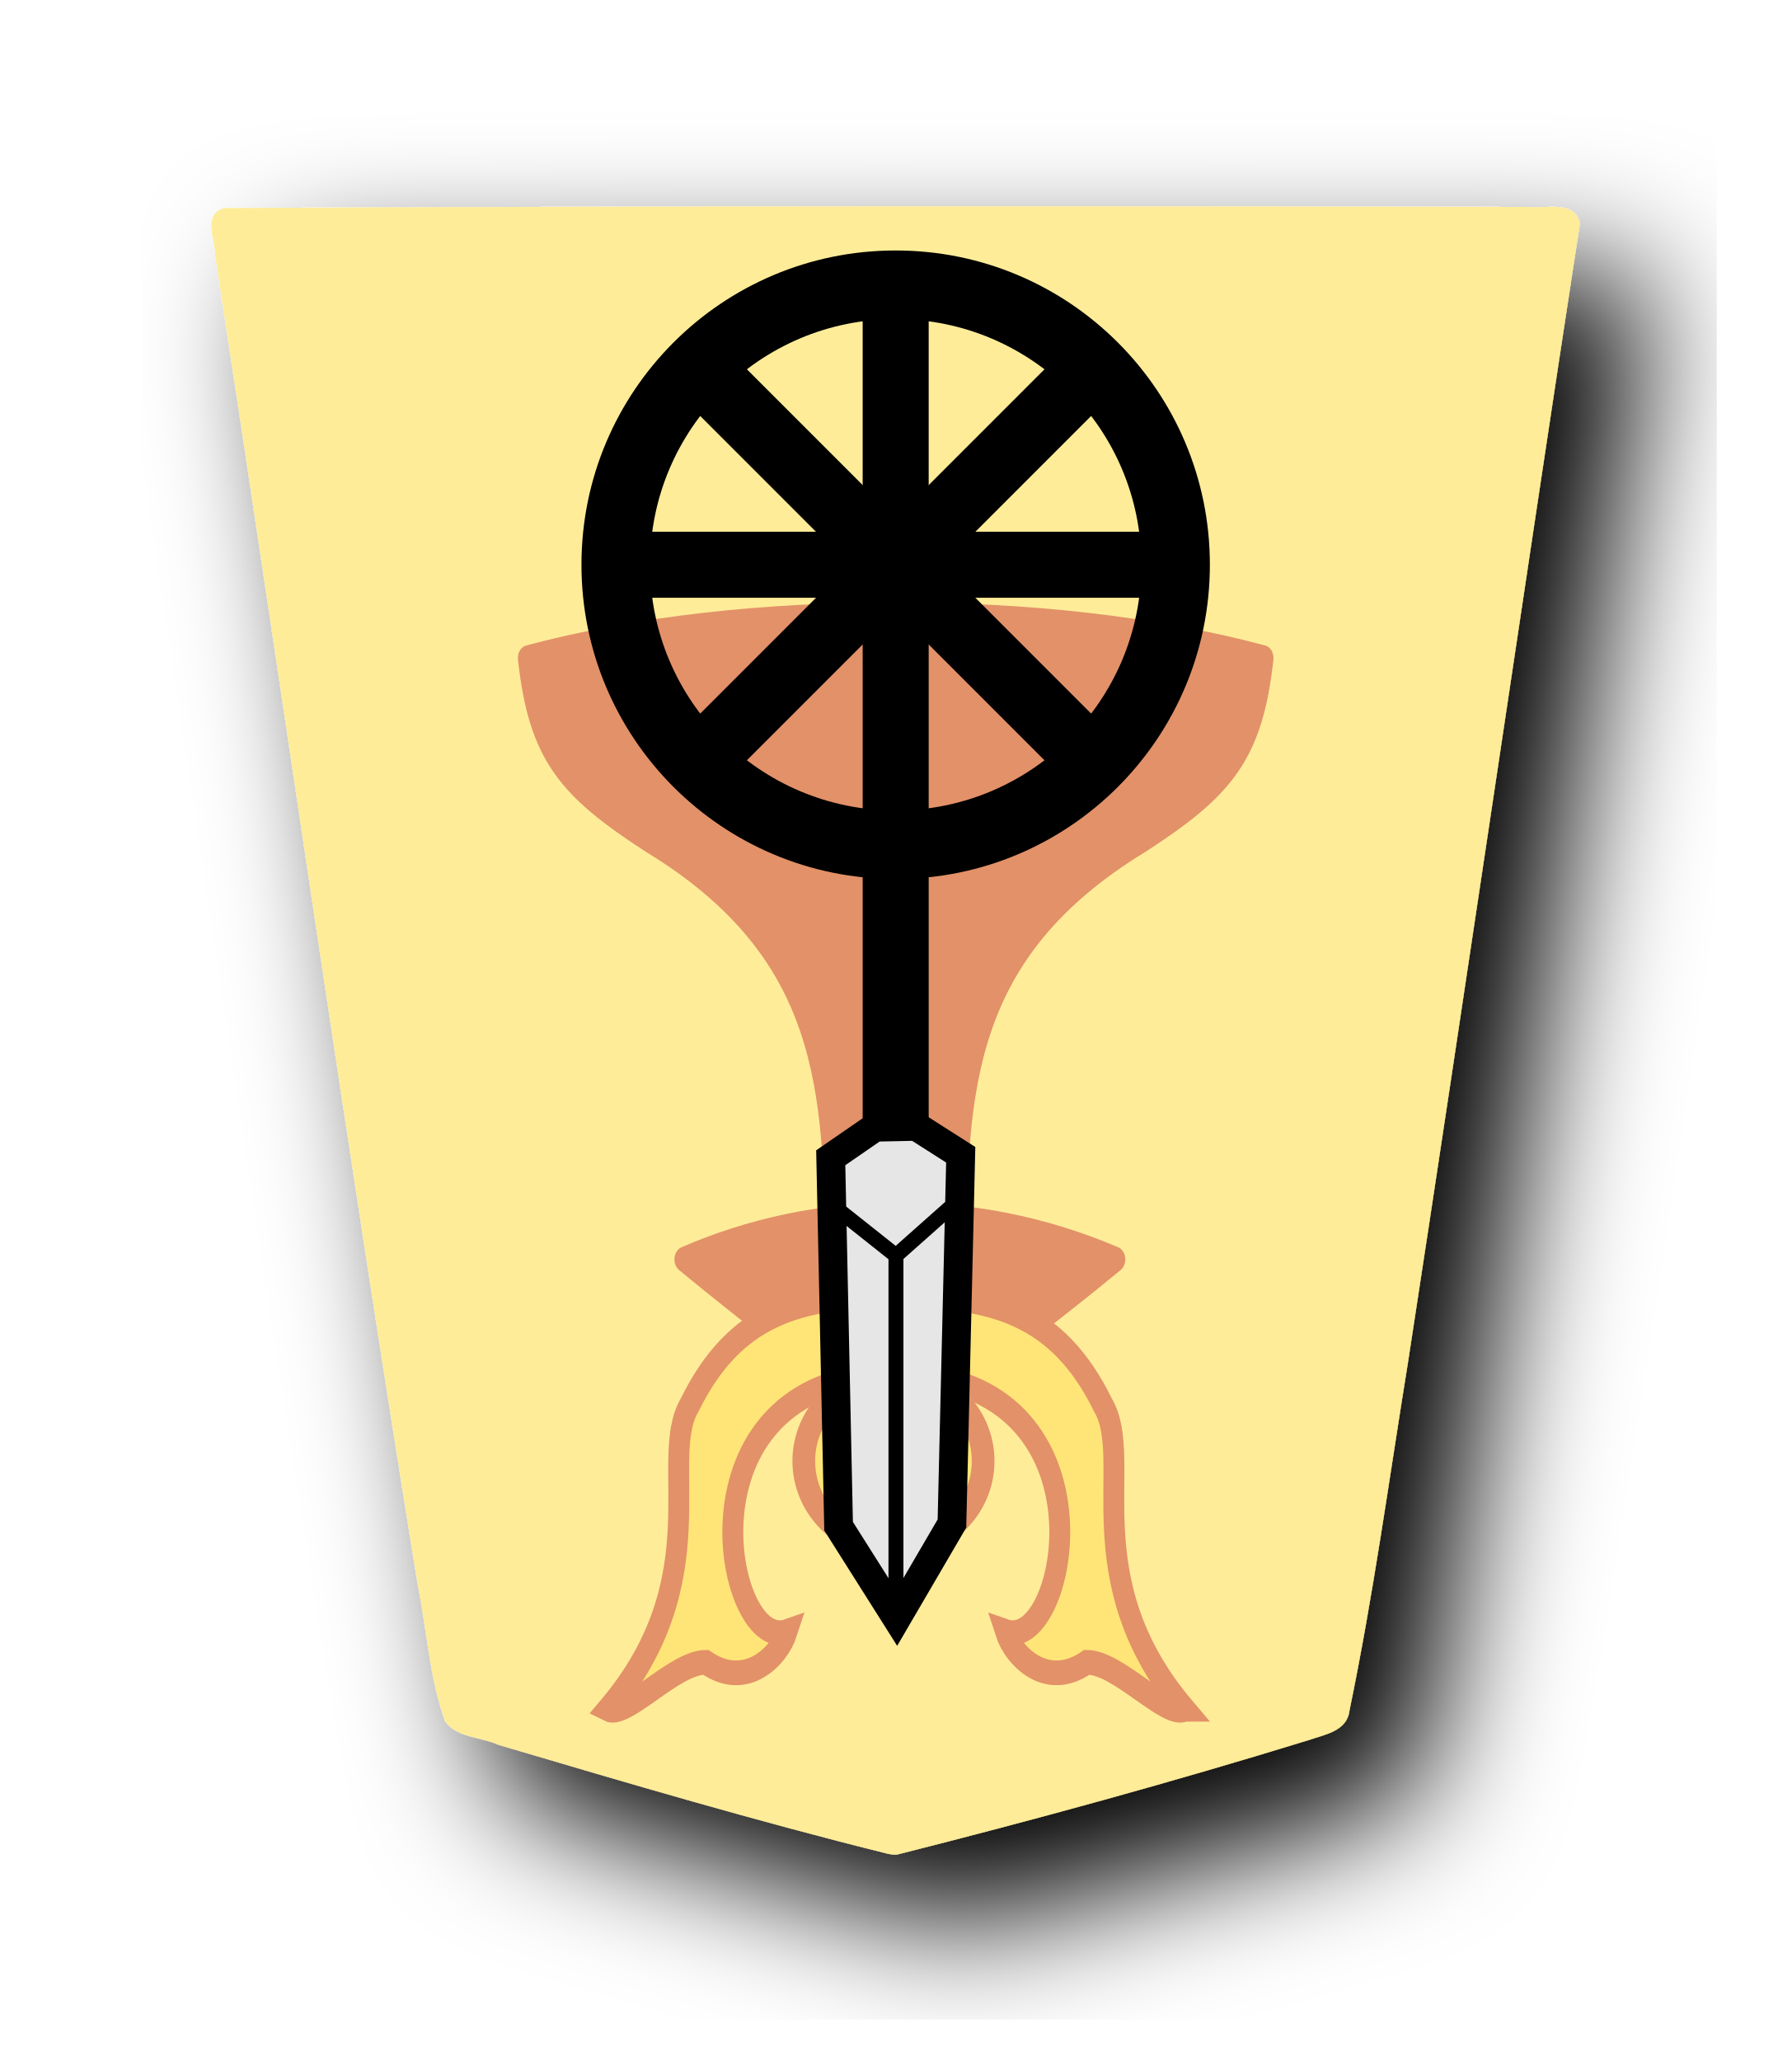
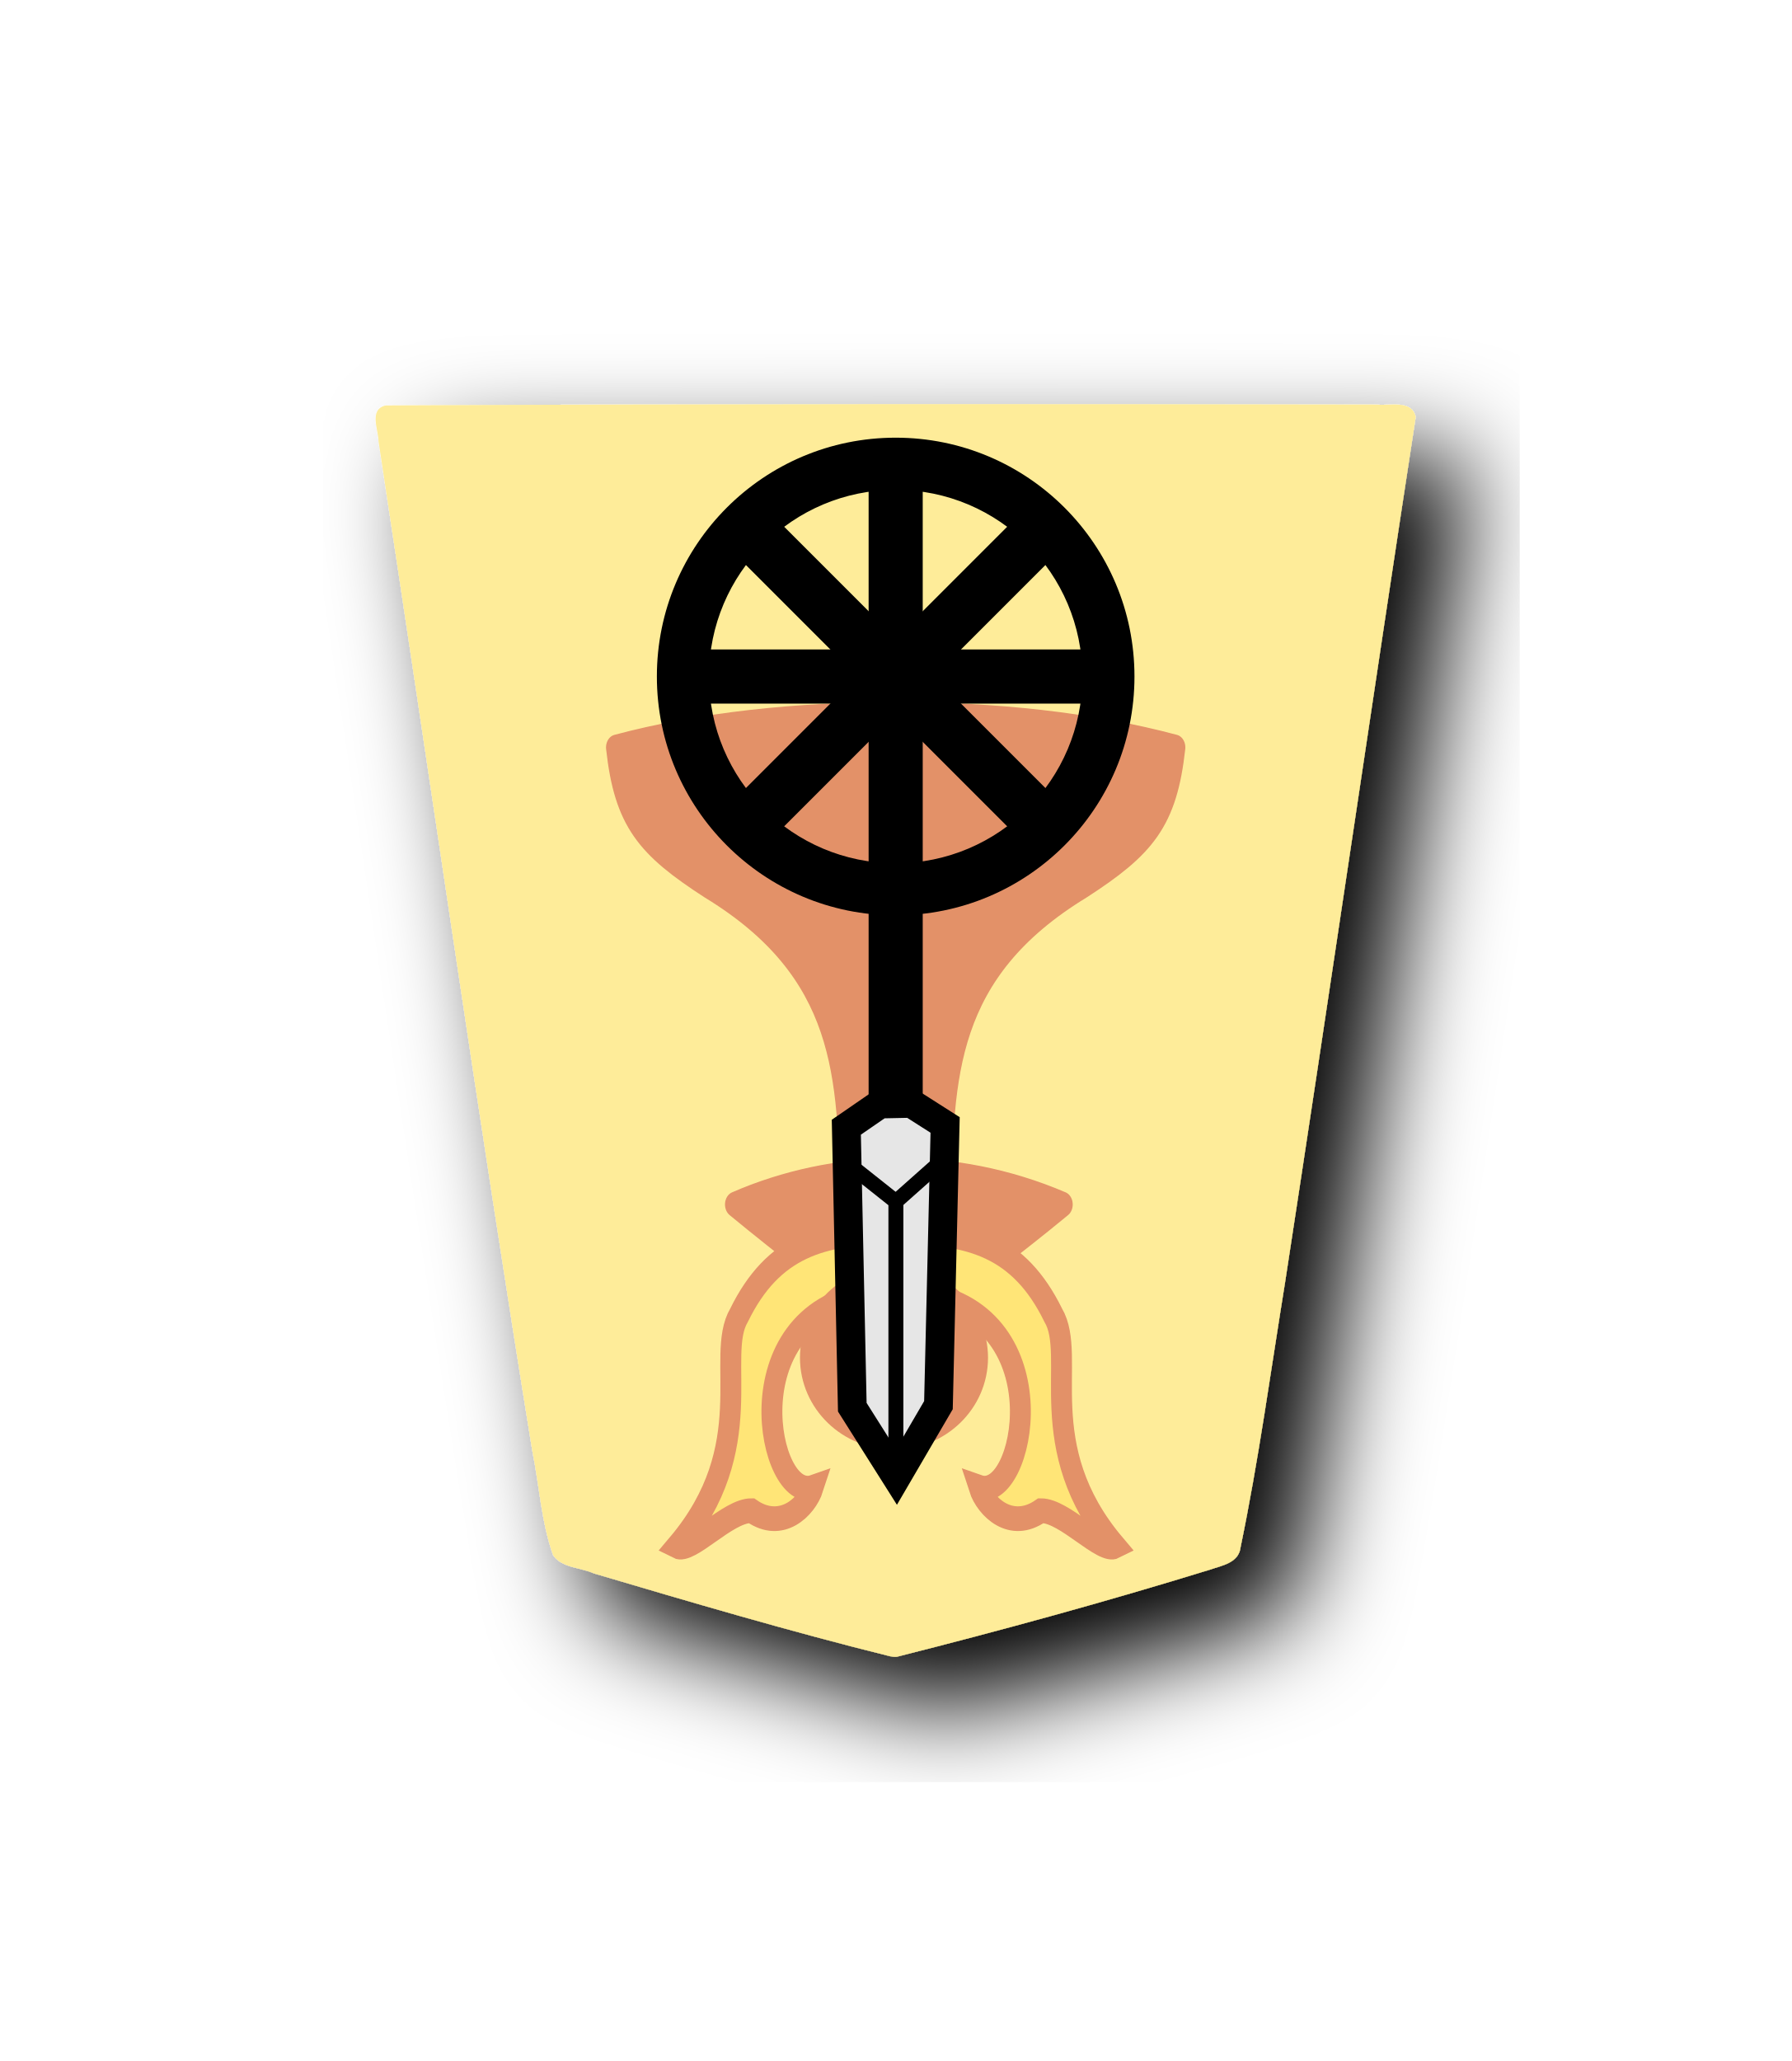
- <svg xmlns="http://www.w3.org/2000/svg" height="60" width="52.157">
+ <svg xmlns="http://www.w3.org/2000/svg" height="60" width="52.157" version="1.1" id="svg59">
+   <defs id="defs63" />
  <filter id="a">
-     <feGaussianBlur in="SourceAlpha" result="blur" stdDeviation="2" />
-     <feOffset dx="2" dy="2" result="offsetBlur" />
-     <feBlend in="SourceGraphic" in2="offsetBlur" mode="normal" />
+     <feGaussianBlur in="SourceAlpha" result="blur" stdDeviation="2" id="feGaussianBlur2" />
+     <feOffset dx="2" dy="2" result="offsetBlur" id="feOffset4" />
+     <feBlend in="SourceGraphic" in2="offsetBlur" mode="normal" id="feBlend6" />
  </filter>
-   <g transform="matrix(1 0 0 -1 -95.64097 81.11873)">
-     <g fill="#feec99" filter="url(#a)" transform="matrix(.9818505 0 0 -.9818505 -4.360504 104.3377)">
-       <path d="m-37.299-31.01c-4.096 1.034-8.171 2.152-12.208 3.395-.467.163-1.13.263-1.201.865-.709 3.416-1.178 6.885-1.737 10.331-1.73 11.255-3.378 22.528-5.1 33.78.155.682 1.013.424 1.51.48 12.894.025 25.788.03 38.68-.033.672-.156.28-.952.279-1.409-2.011-13.12-3.876-26.263-5.998-39.366-.277-1.356-.348-2.782-.816-4.087-.347-.497-1.073-.468-1.588-.704-3.832-1.137-7.673-2.267-11.55-3.231-.09-.017-.18-.032-.271-.021z" fill="#feec99" transform="matrix(-1 0 0 -1 91.157 47.625)" />
+   <g transform="matrix(0.76,0,0,-0.76,-66.4283,68.85024)" id="g57" style="stroke-width:1.316">
+     <g fill="#feec99" filter="url(#a)" transform="matrix(0.9818505,0,0,-0.9818505,-4.360504,104.3377)" id="g11" style="stroke-width:1.731">
+       <path d="m -37.299,-31.01 c -4.096,1.034 -8.171,2.152 -12.208,3.395 -0.467,0.163 -1.13,0.263 -1.201,0.865 -0.709,3.416 -1.178,6.885 -1.737,10.331 -1.73,11.255 -3.378,22.528 -5.1,33.78 0.155,0.682 1.013,0.424 1.51,0.48 12.894,0.025 25.788,0.03 38.68,-0.033 0.672,-0.156 0.28,-0.952 0.279,-1.409 -2.011,-13.12 -3.876,-26.263 -5.998,-39.366 -0.277,-1.356 -0.348,-2.782 -0.816,-4.087 -0.347,-0.497 -1.073,-0.468 -1.588,-0.704 -3.832,-1.137 -7.673,-2.267 -11.55,-3.231 -0.09,-0.017 -0.18,-0.032 -0.271,-0.021 z" fill="#feec99" transform="rotate(180,45.5785,23.8125)" id="path9" style="stroke-width:2.278" />
    </g>
-     <g transform="matrix(-1 0 0 1 467.9473 -59.44045)">
-       <g opacity=".507" stroke="#c83737" transform="matrix(.944205 0 0 .944205 321.5861 77.57347)">
-         <g fill="#c83737" stroke-linejoin="round" stroke-width="1.313" transform="matrix(.4949293 0 0 .6024127 37.52839 -7.38315)">
-           <path d="m-23.356 44.733c-4.132 8.933-4.332 7.65-13.389 13.799 8.913 3.135 18.7 2.897 26.778 0-9.057-6.15-9.439-5.165-13.389-13.799z" />
-           <path d="m-26.818 58.55c-.102 8.756-.371 15.837-11.545 21.429-5.232 2.786-6.963 4.475-7.615 9.332 6.785 1.494 14.836 2.21 22.882 2.179 8.046.031 16.098-.686 22.882-2.179-.651-4.857-2.382-6.546-7.615-9.332-11.174-5.592-11.443-12.672-11.545-21.429v0c-1.241.019-2.482.02-3.722.019-1.241.001-2.482-0-3.722-.019z" />
+     <g transform="matrix(-1,0,0,1,467.9473,-59.44045)" id="g55" style="stroke-width:1.316">
+       <g opacity="0.507" stroke="#c83737" transform="matrix(0.944205,0,0,0.944205,321.5861,77.57347)" id="g25" style="stroke-width:1.731">
+         <g fill="#c83737" stroke-linejoin="round" stroke-width="1.728" transform="matrix(0.4949293,0,0,0.6024127,37.52839,-7.38315)" id="g17">
+           <path d="m -23.356,44.733 c -4.132,8.933 -4.332,7.65 -13.389,13.799 8.913,3.135 18.7,2.897 26.778,0 -9.057,-6.15 -9.439,-5.165 -13.389,-13.799 z" id="path13" style="stroke-width:1.728" />
+           <path d="m -26.818,58.55 c -0.102,8.756 -0.371,15.837 -11.545,21.429 -5.232,2.786 -6.963,4.475 -7.615,9.332 6.785,1.494 14.836,2.21 22.882,2.179 8.046,0.031 16.098,-0.686 22.882,-2.179 C -0.864,84.454 -2.595,82.764 -7.828,79.978 -19.002,74.387 -19.271,67.306 -19.373,58.55 v 4e-6 c -1.241,0.019 -2.482,0.02 -3.722,0.019 -1.241,7.29e-4 -2.482,-2.33e-4 -3.722,-0.019 z" id="path15" style="stroke-width:1.728" />
        </g>
-         <g fill="#fd5" transform="matrix(.7005504 0 0 .7005504 -399.7686 -65.88002)">
-           <path d="m89.878 104.459c71.228 71.229 31.757 135.821 52.51 165.379 28.871 49.947 71.083 59.605 129.343 59.369 1.132-.005 2.27-.039 3.413-.104 1.143.064 2.28.099 3.413.104 58.26.236 100.472-9.422 129.343-59.369 20.752-29.558-18.718-94.149 52.51-165.379-11.605-5.015-42.725 25.605-62.898 25.525-25.612-15.171-47.031 3.08-52.251 16.777 37.839-11.301 70.079 121.468-45.538 137.914-7.067 1.971-16.164 2.514-24.578 2.719-8.414-.205-17.511-.748-24.578-2.719-115.617-16.446-83.377-149.215-45.538-137.914-5.22-13.697-26.639-31.948-52.251-16.777-20.172.08-51.293-30.539-62.898-25.525z" stroke-width="13.427" transform="matrix(.06852995 0 0 .08094496 589.0195 105.5793)" />
-           <ellipse cx="608" cy="124.96" opacity="1" rx="3.947" ry="3.818" />
+         <g fill="#ffdd55" transform="matrix(0.7005504,0,0,0.7005504,-399.7686,-65.88002)" id="g23" style="stroke-width:2.278">
+           <path d="m 89.878,104.459 c 71.228,71.229 31.757,135.821 52.51,165.379 28.871,49.947 71.083,59.605 129.343,59.369 1.132,-0.005 2.27,-0.039 3.413,-0.104 1.143,0.064 2.28,0.099 3.413,0.104 58.26,0.236 100.472,-9.422 129.343,-59.369 20.752,-29.558 -18.718,-94.149 52.51,-165.379 -11.605,-5.015 -42.725,25.605 -62.898,25.525 -25.612,-15.171 -47.031,3.08 -52.251,16.777 37.839,-11.301 70.079,121.468 -45.538,137.914 -7.067,1.971 -16.164,2.514 -24.578,2.719 -8.414,-0.205 -17.511,-0.748 -24.578,-2.719 -115.617,-16.446 -83.377,-149.215 -45.538,-137.914 -5.22,-13.697 -26.639,-31.948 -52.251,-16.777 -20.172,0.08 -51.293,-30.539 -62.898,-25.525 z" stroke-width="17.667" transform="matrix(0.06852995,0,0,0.08094496,589.0195,105.5793)" id="path19" />
+           <ellipse cx="608" cy="124.96" opacity="1" rx="3.947" ry="3.818" id="ellipse21" style="stroke-width:2.997" />
        </g>
      </g>
-       <g transform="matrix(1.088573 0 0 1.088573 317.8395 81.17921)">
-         <g stroke="#000" stroke-width="4.938" transform="matrix(.08856987 0 0 .08856987 -7.546046 -92.94219)">
-           <path d="m372.139 1585.471v-265.45h15v265.45z" />
-           <g>
-             <path d="m373.444 1325.142-13.451-8.571 2.652-111.341 16.687-28.568 17.542 27.755 2.373 111.247-13.382 9.223z" fill="#e6e6e6" stroke-width="8.694" />
-             <g fill="none" stroke-width="4.516">
-               <path d="m379.551 1181.017v105.098l16.535 13.127" />
-               <path d="m379.551 1286.116-16.317 14.496" />
+       <g transform="matrix(1.088573,0,0,1.088573,317.8395,81.17921)" id="g53" style="stroke-width:1.316">
+         <g stroke="#000000" stroke-width="6.498" transform="matrix(0.08856987,0,0,0.08856987,-7.546046,-92.94219)" id="g39">
+           <path d="m 372.139,1585.471 v -265.45 h 15 v 265.45 z" id="path27" style="stroke-width:6.498" />
+           <g id="g37" style="stroke-width:6.498">
+             <path d="m 373.444,1325.142 -13.451,-8.571 2.652,-111.341 16.687,-28.568 17.542,27.755 2.373,111.247 -13.382,9.223 z" fill="#e6e6e6" stroke-width="11.439" id="path29" />
+             <g fill="none" stroke-width="5.942" id="g35">
+               <path d="m 379.551,1181.017 v 105.098 l 16.535,13.127" id="path31" style="stroke-width:5.942" />
+               <path d="m 379.551,1286.116 -16.317,14.496" id="path33" style="stroke-width:5.942" />
            </g>
          </g>
        </g>
-         <g transform="translate(-.508475 -2.894278)">
-           <path d="m19.295 41.675h14.583v1.329h-14.583z" stroke="#000" stroke-width=".437" />
-           <path d="m26.587 33.936a8.403 8.403 0 0 0 -8.404 8.404 8.403 8.403 0 0 0 8.404 8.404 8.403 8.403 0 0 0 8.404-8.404 8.403 8.403 0 0 0 -8.404-8.404zm0 1.832a6.571 6.571 0 0 1 6.57 6.571 6.571 6.571 0 0 1 -6.57 6.57 6.571 6.571 0 0 1 -6.571-6.57 6.571 6.571 0 0 1 6.571-6.571z" />
+         <g transform="translate(-0.508475,-2.894278)" id="g45" style="stroke-width:1.316">
+           <path d="m 19.295,41.675 h 14.583 v 1.329 H 19.295 Z" stroke="#000000" stroke-width="0.576" id="path41" />
+           <path d="m 26.587,33.936 a 8.403,8.403 0 0 0 -8.404,8.404 8.403,8.403 0 0 0 8.404,8.404 8.403,8.403 0 0 0 8.404,-8.404 8.403,8.403 0 0 0 -8.404,-8.404 z m 0,1.832 a 6.571,6.571 0 0 1 6.57,6.571 6.571,6.571 0 0 1 -6.57,6.57 6.571,6.571 0 0 1 -6.571,-6.57 6.571,6.571 0 0 1 6.571,-6.571 z" id="path43" style="stroke-width:1.316" />
        </g>
-         <g stroke="#000" stroke-width=".437">
-           <path d="m20.453 44.131 10.312-10.312.939.939-10.312 10.312z" />
-           <path d="m21.392 33.819 10.312 10.312-.939.939-10.312-10.312z" />
+         <g stroke="#000000" stroke-width="0.576" id="g51">
+           <path d="M 20.453,44.131 30.765,33.819 31.704,34.759 21.392,45.071 Z" id="path47" style="stroke-width:0.576" />
+           <path d="M 21.392,33.819 31.704,44.131 30.765,45.071 20.453,34.759 Z" id="path49" style="stroke-width:0.576" />
        </g>
      </g>
    </g>
  </g>
</svg>
